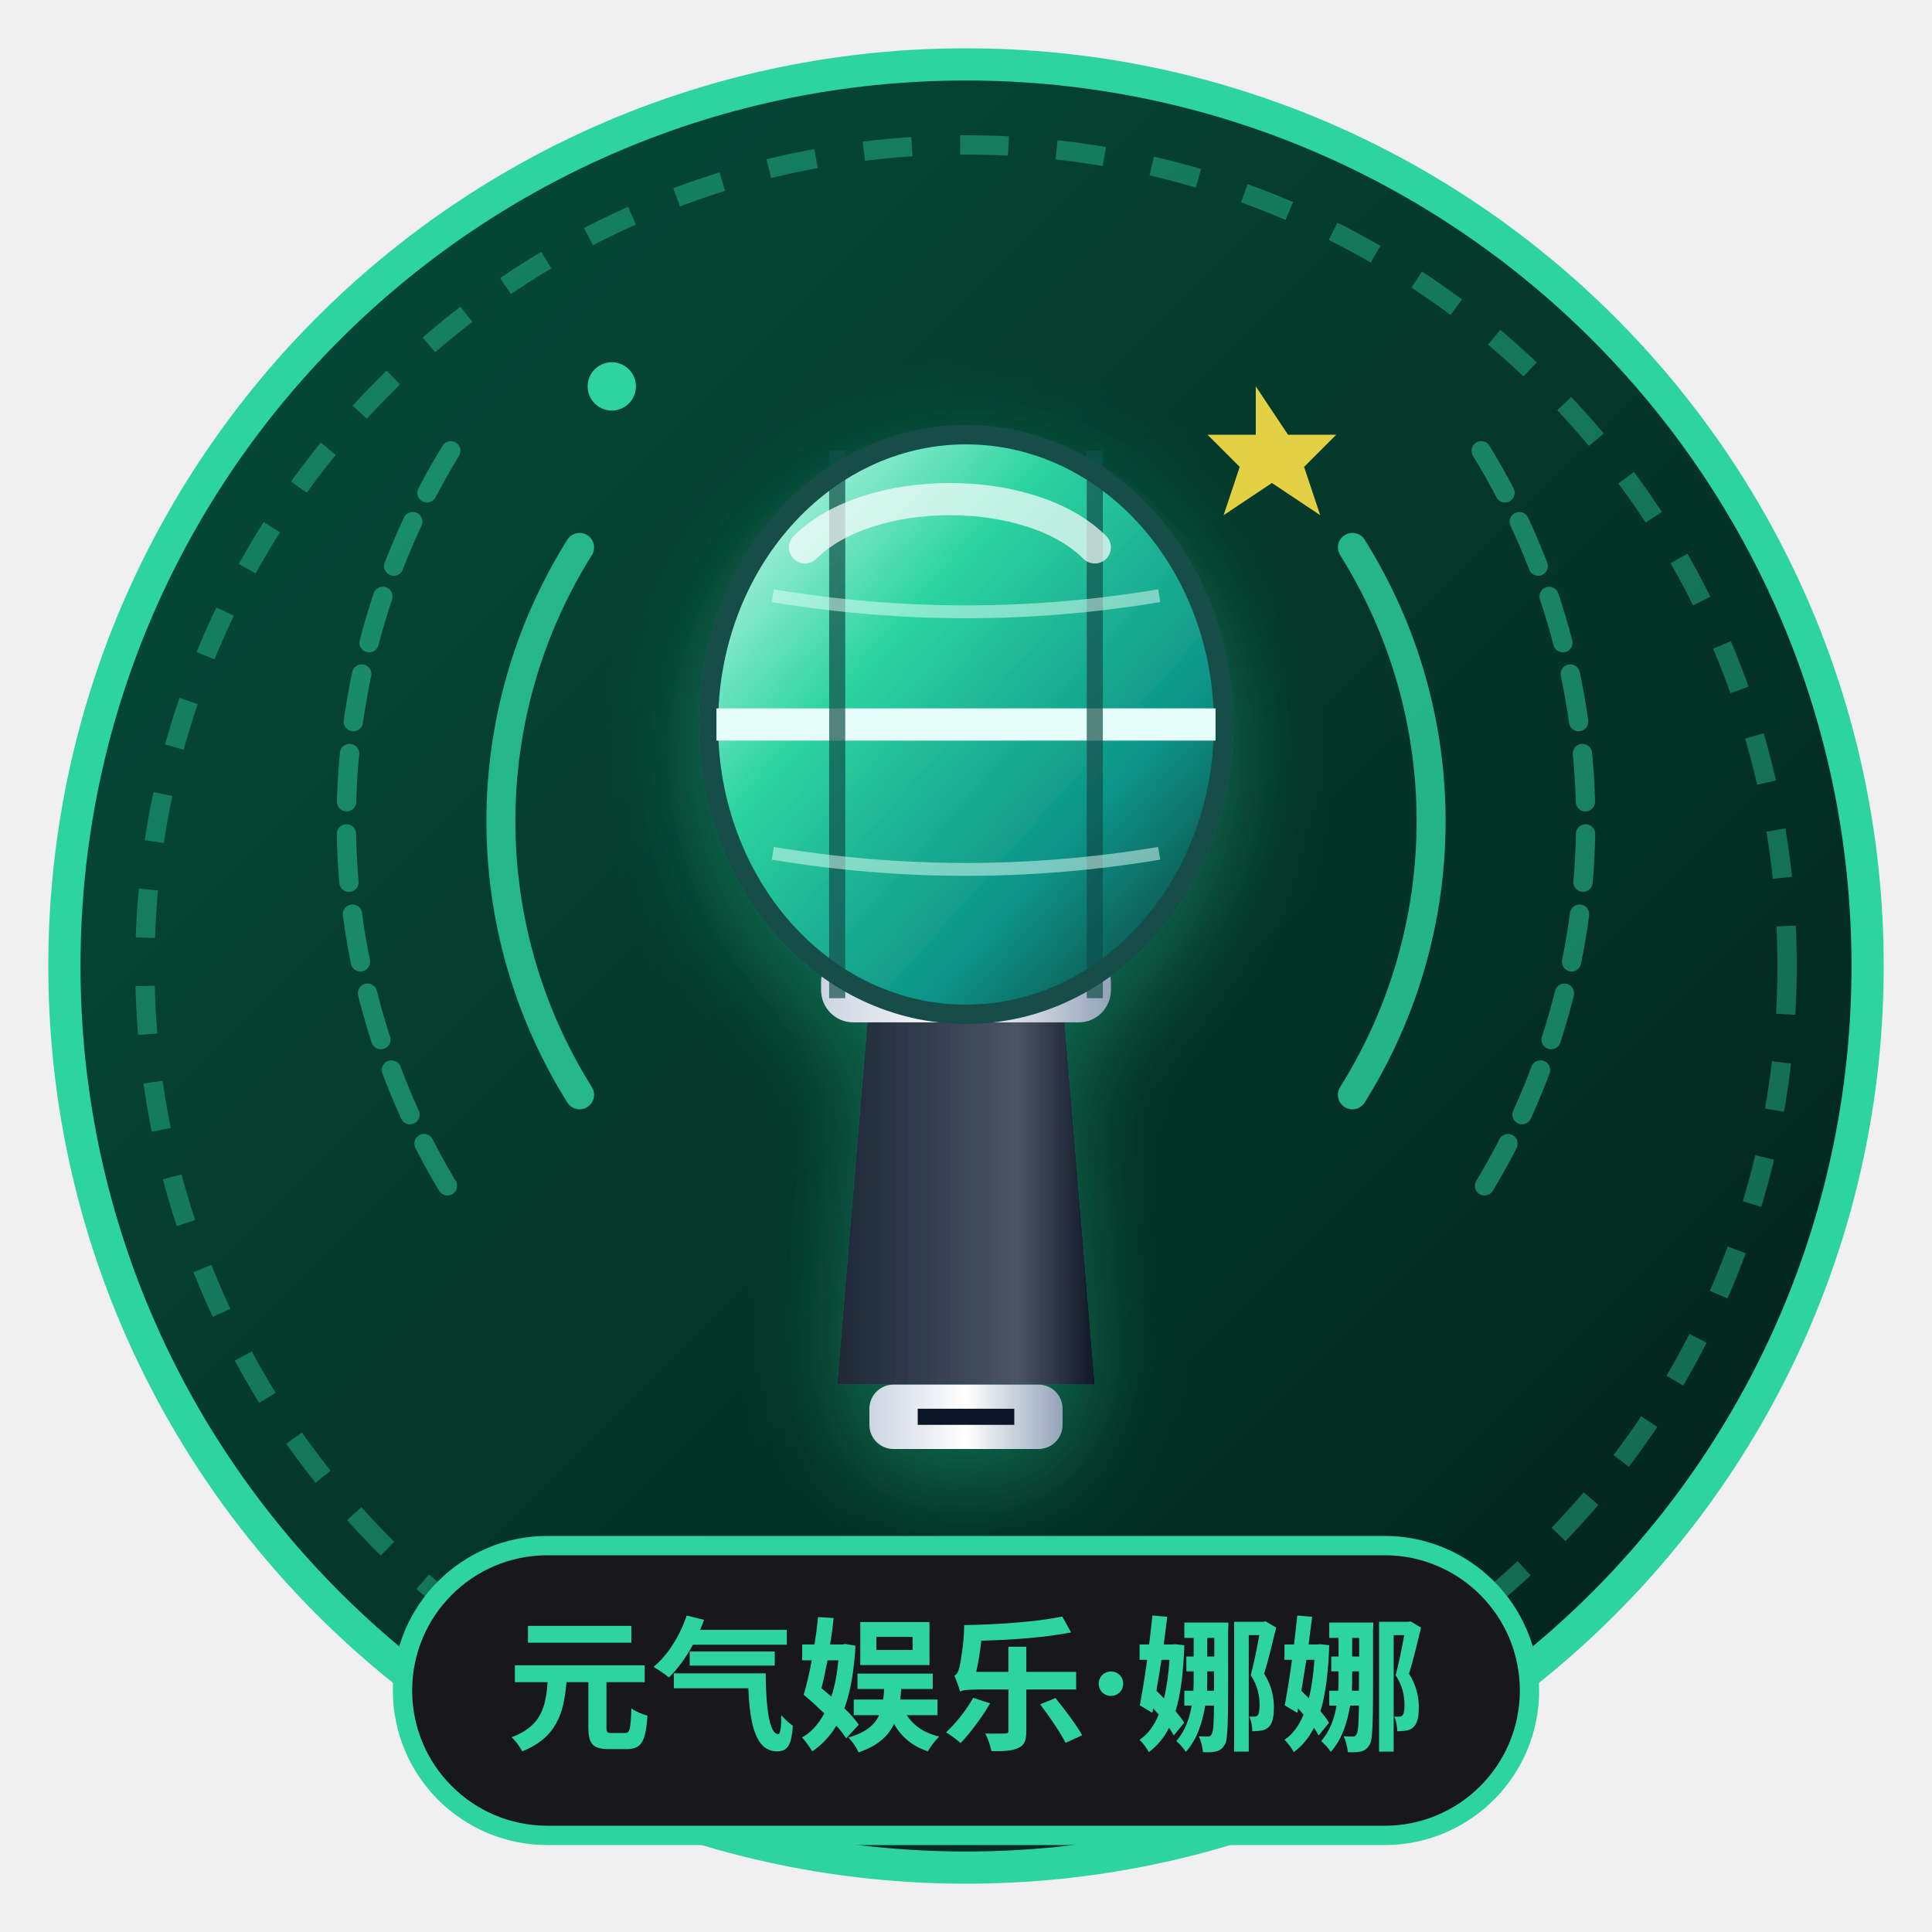
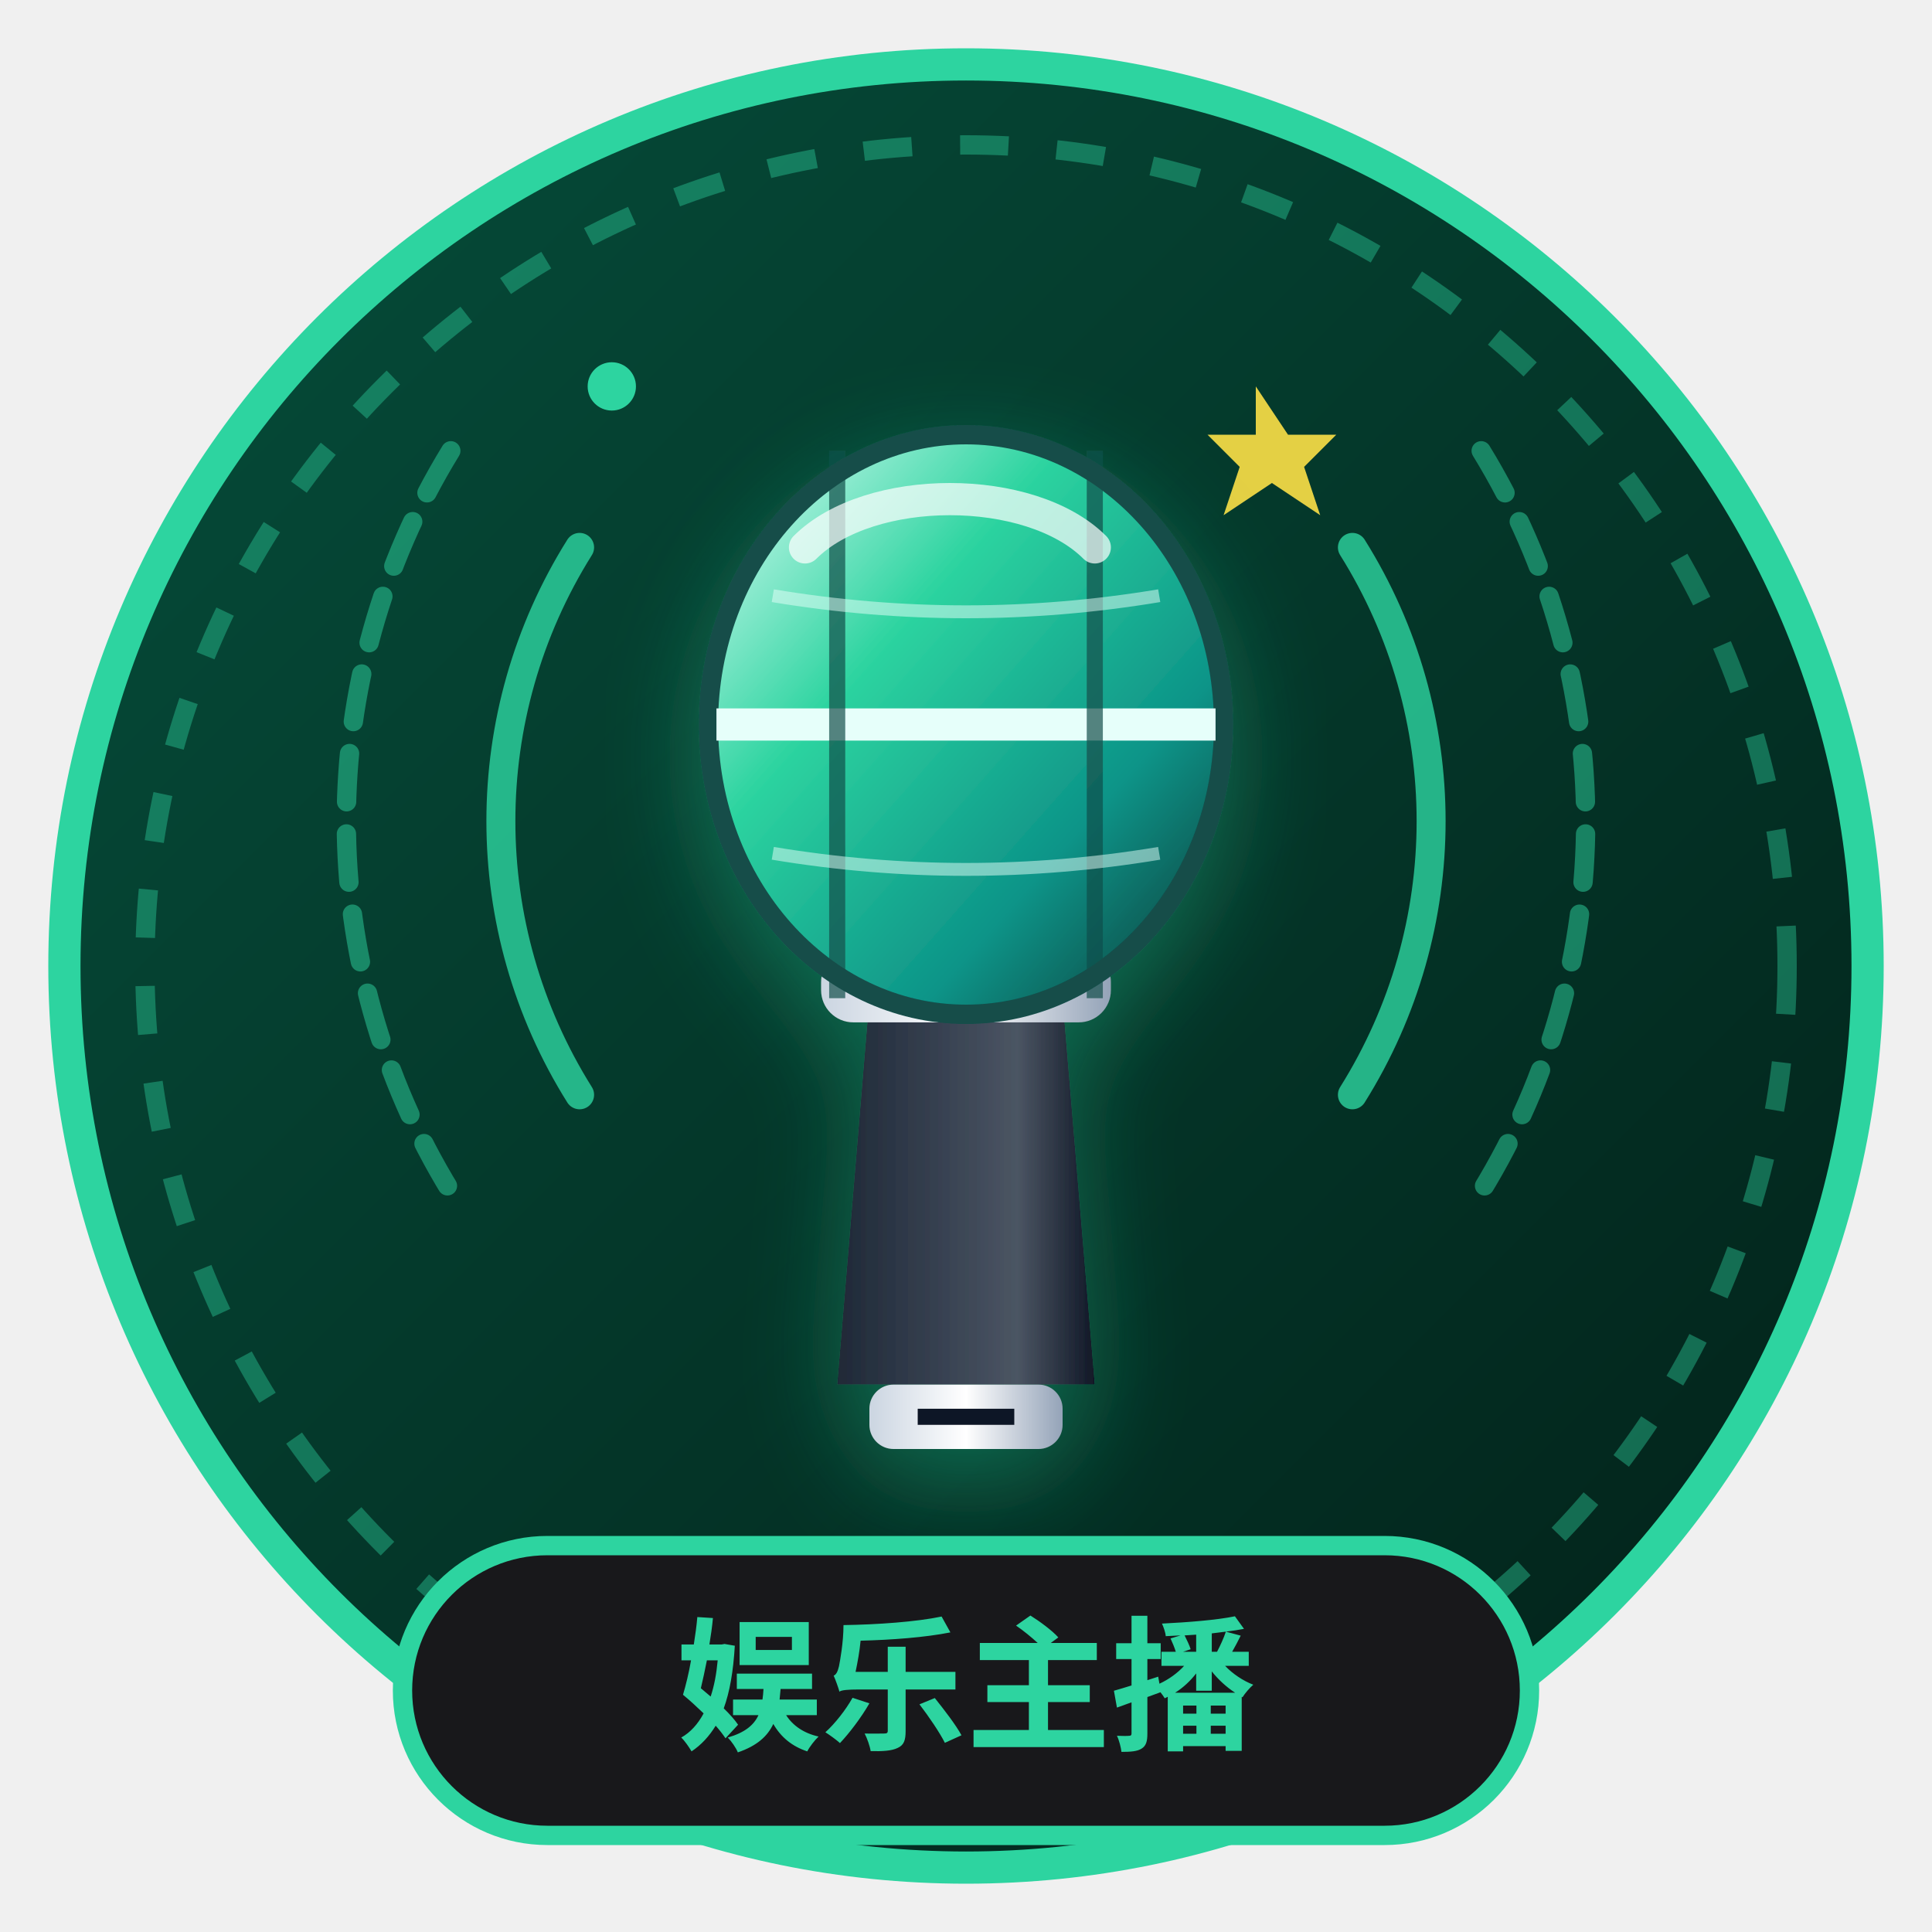
<svg xmlns="http://www.w3.org/2000/svg" viewBox="0 0 120 120" width="120" height="120">
  <defs>
    <linearGradient id="micBg" x1="0%" y1="0%" x2="100%" y2="100%">
      <stop offset="0%" stop-color="#064E3B" />
      <stop offset="100%" stop-color="#022018" />
    </linearGradient>
    <linearGradient id="micHead" x1="0%" y1="0%" x2="100%" y2="100%">
      <stop offset="0%" stop-color="#E6FFFA" />
      <stop offset="35%" stop-color="#2DD4A0" />
      <stop offset="70%" stop-color="#0D9488" />
      <stop offset="100%" stop-color="#042F2E" />
    </linearGradient>
    <linearGradient id="micBody" x1="0%" y1="0%" x2="100%" y2="0%">
      <stop offset="0%" stop-color="#1F2937" />
      <stop offset="40%" stop-color="#374151" />
      <stop offset="70%" stop-color="#4B5563" />
      <stop offset="100%" stop-color="#111827" />
    </linearGradient>
    <linearGradient id="metalRing" x1="0%" y1="0%" x2="100%" y2="0%">
      <stop offset="0%" stop-color="#CBD5E1" />
      <stop offset="50%" stop-color="#FFFFFF" />
      <stop offset="100%" stop-color="#94A3B8" />
    </linearGradient>
    <filter id="micGlow" x="-20%" y="-20%" width="140%" height="140%">
      <feDropShadow dx="0" dy="2" stdDeviation="3" flood-color="#2DD4A0" flood-opacity="0.35" />
    </filter>
  </defs>
  <circle cx="60" cy="60" r="56" fill="url(#micBg)" stroke="#2DD4A0" stroke-width="2" />
  <circle cx="60" cy="60" r="51" fill="none" stroke="#2DD4A0" stroke-width="1.2" stroke-dasharray="3 3" opacity="0.4" />
  <path d="M 36 34 A 32 32 0 0 0 36 68" fill="none" stroke="#2DD4A0" stroke-width="1.8" stroke-linecap="round" opacity="0.8" />
  <path d="M 28 28 A 44 44 0 0 0 28 74" fill="none" stroke="#2DD4A0" stroke-width="1.2" stroke-linecap="round" stroke-dasharray="3 2" opacity="0.5" />
  <path d="M 84 34 A 32 32 0 0 1 84 68" fill="none" stroke="#2DD4A0" stroke-width="1.8" stroke-linecap="round" opacity="0.8" />
  <path d="M 92 28 A 44 44 0 0 1 92 74" fill="none" stroke="#2DD4A0" stroke-width="1.2" stroke-linecap="round" stroke-dasharray="3 2" opacity="0.5" />
  <polygon points="78,24 80,27 83,27 81,29 82,32 79,30 76,32 77,29 75,27 78,27" fill="#FDE047" opacity="0.9" />
  <circle cx="38" cy="24" r="1.5" fill="#2DD4A0" />
  <g filter="url(#micGlow)">
    <path d="M 54 62 L 52 86 L 68 86 L 66 62 Z" fill="url(#micBody)" />
    <rect x="54" y="86" width="12" height="4" rx="1.5" fill="url(#metalRing)" />
    <line x1="57" y1="88" x2="63" y2="88" stroke="#111827" stroke-width="1" />
    <rect x="51" y="59" width="18" height="4.5" rx="2" fill="url(#metalRing)" />
    <ellipse cx="60" cy="45" rx="16" ry="18" fill="url(#micHead)" />
    <ellipse cx="60" cy="45" rx="16" ry="18" fill="none" stroke="#134E4A" stroke-width="1.2" />
    <line x1="44.5" y1="45" x2="75.5" y2="45" stroke="#E6FFFA" stroke-width="2" />
    <path d="M 52 28 C 52 38, 52 52, 52 62" fill="none" stroke="#134E4A" stroke-width="1" opacity="0.7" />
    <path d="M 68 28 C 68 38, 68 52, 68 62" fill="none" stroke="#134E4A" stroke-width="1" opacity="0.7" />
    <path d="M 48 37 Q 60 39 72 37" fill="none" stroke="#E6FFFA" stroke-width="0.8" opacity="0.5" />
    <path d="M 48 53 Q 60 55 72 53" fill="none" stroke="#E6FFFA" stroke-width="0.8" opacity="0.5" />
    <path d="M 50 34 C 54 30, 64 30, 68 34" fill="none" stroke="#FFFFFF" stroke-width="2" stroke-linecap="round" opacity="0.7" />
  </g>
  <rect x="25" y="96" width="70" height="18" rx="9" fill="#18181B" stroke="#2DD4A0" stroke-width="1.2" />
-   <text x="60" y="108" fill="#2DD4A0" font-family="-apple-system, sans-serif" font-size="9" font-weight="700" text-anchor="middle">元气娱乐·娜娜</text>
+   <text x="60" y="108" fill="#2DD4A0" font-family="-apple-system, sans-serif" font-size="9" font-weight="700" text-anchor="middle">娱乐主播</text>
</svg>
